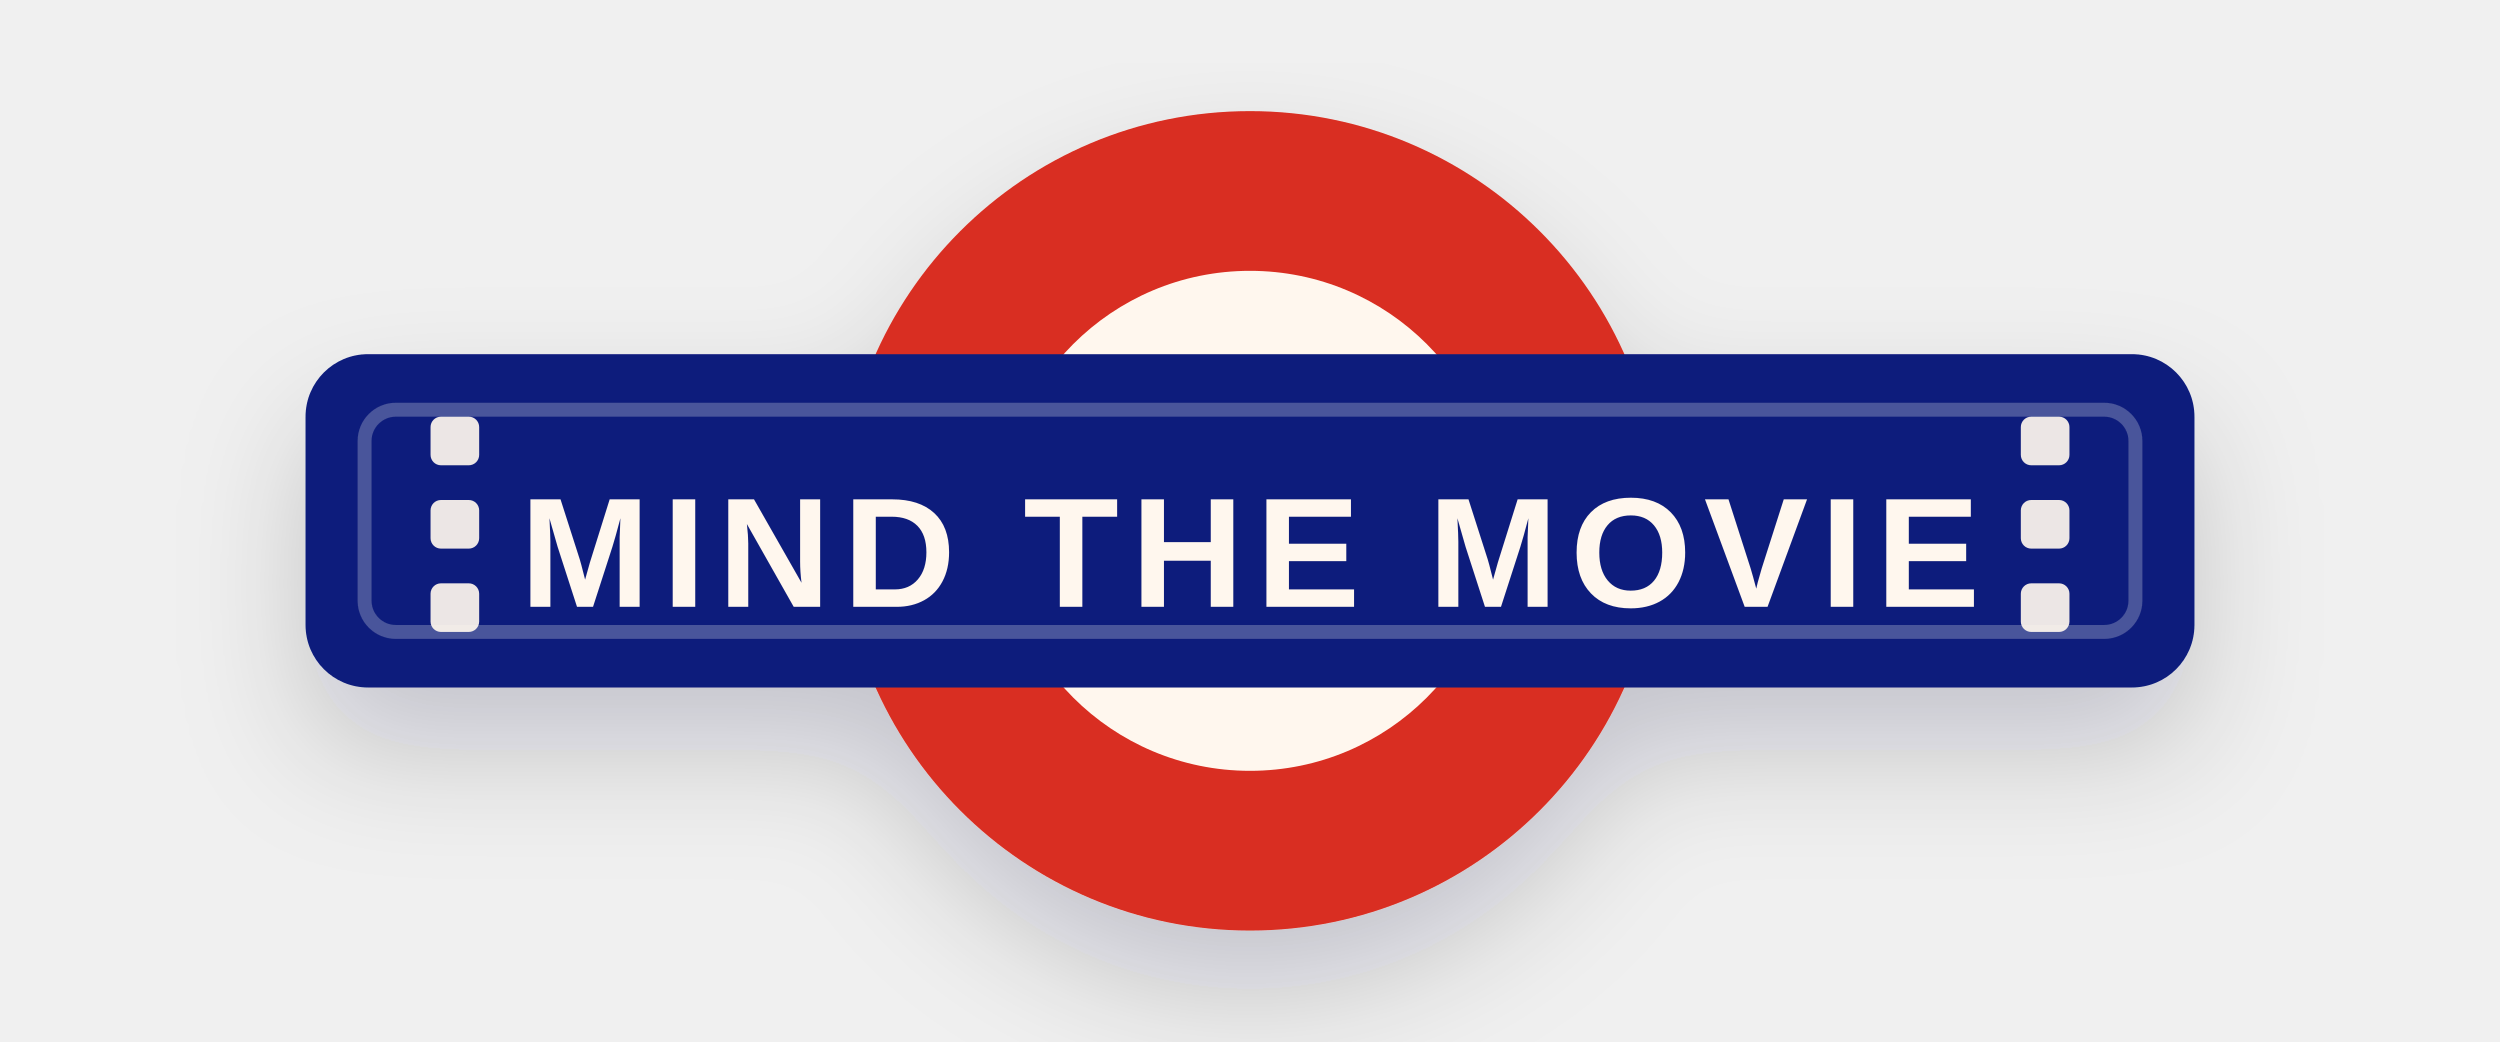
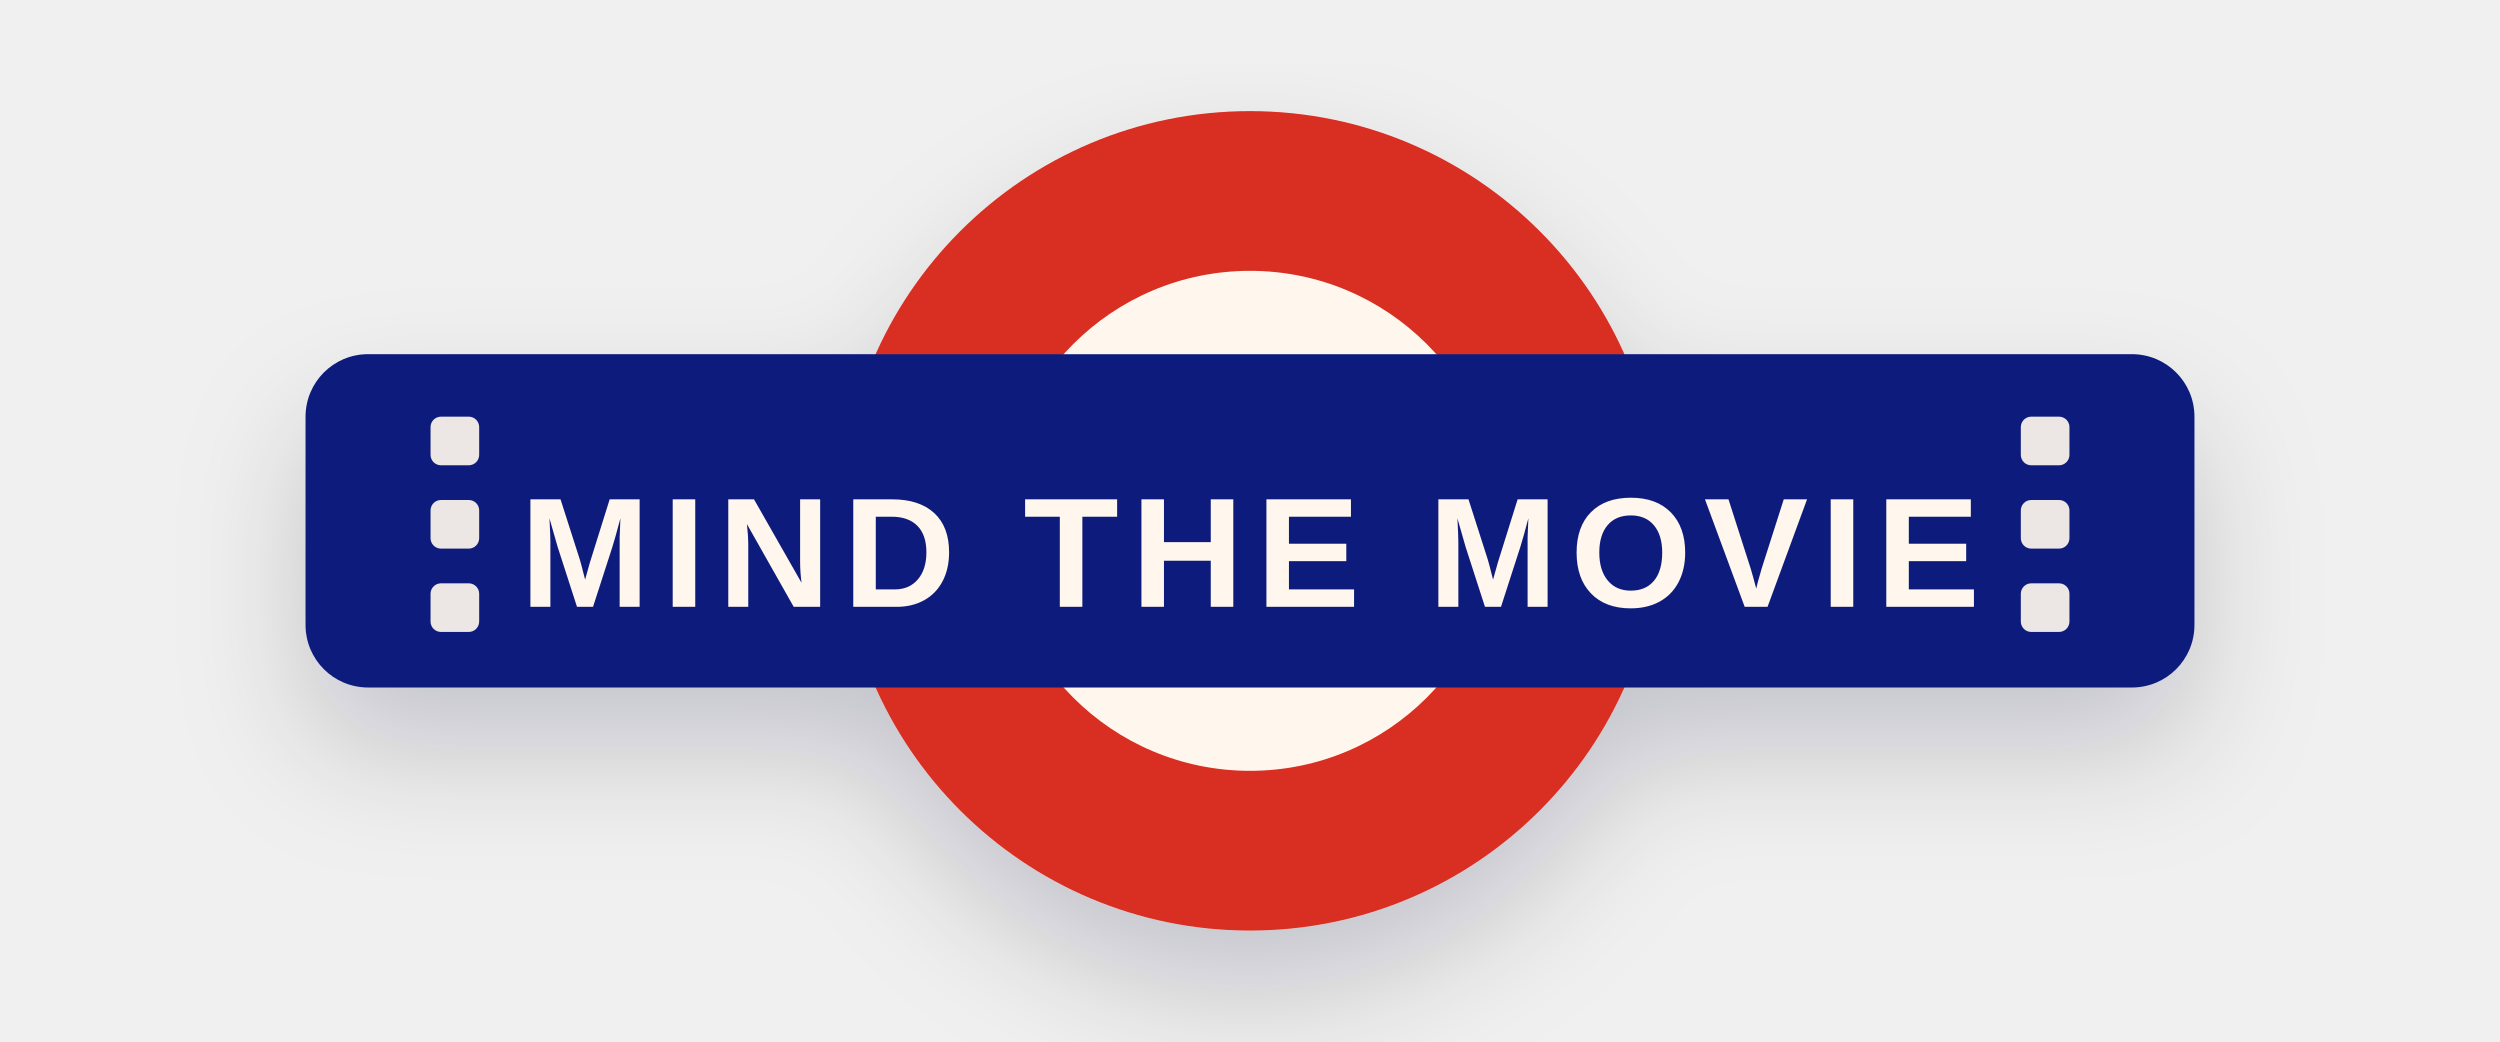
<svg xmlns="http://www.w3.org/2000/svg" width="720" height="300" viewBox="0 0 720 300" role="img" aria-labelledby="title desc">
  <defs>
    <filter id="shadow" x="-10%" y="-20%" width="120%" height="140%">
      <feDropShadow dx="0" dy="18" stdDeviation="18" flood-color="#0b1020" flood-opacity="0.18" />
    </filter>
  </defs>
  <g filter="url(#shadow)">
    <circle cx="360" cy="150" r="118" fill="#d92d20" />
    <circle cx="360" cy="150" r="72" fill="#fff7ee" />
    <circle cx="360" cy="150" r="45" fill="#d92d20" opacity="0.12" />
    <path d="M350 126l54 30-54 30z" fill="#d92d20" />
    <rect x="88" y="102" width="544" height="96" rx="18" fill="#101f7c" />
-     <rect x="105" y="118" width="510" height="64" rx="9" fill="none" stroke="#ffffff" stroke-opacity="0.24" stroke-width="4" />
    <g fill="#fff7ee" opacity="0.92">
      <rect x="124" y="120" width="14" height="14" rx="3" />
      <rect x="124" y="144" width="14" height="14" rx="3" />
      <rect x="124" y="168" width="14" height="14" rx="3" />
      <rect x="582" y="120" width="14" height="14" rx="3" />
      <rect x="582" y="144" width="14" height="14" rx="3" />
      <rect x="582" y="168" width="14" height="14" rx="3" />
    </g>
    <text x="360" y="162" fill="#fff7ee" font-family="Arial, Helvetica, sans-serif" font-size="45" font-weight="800" letter-spacing="3.5" text-anchor="middle" dominant-baseline="middle">MIND THE MOVIE</text>
  </g>
</svg>
